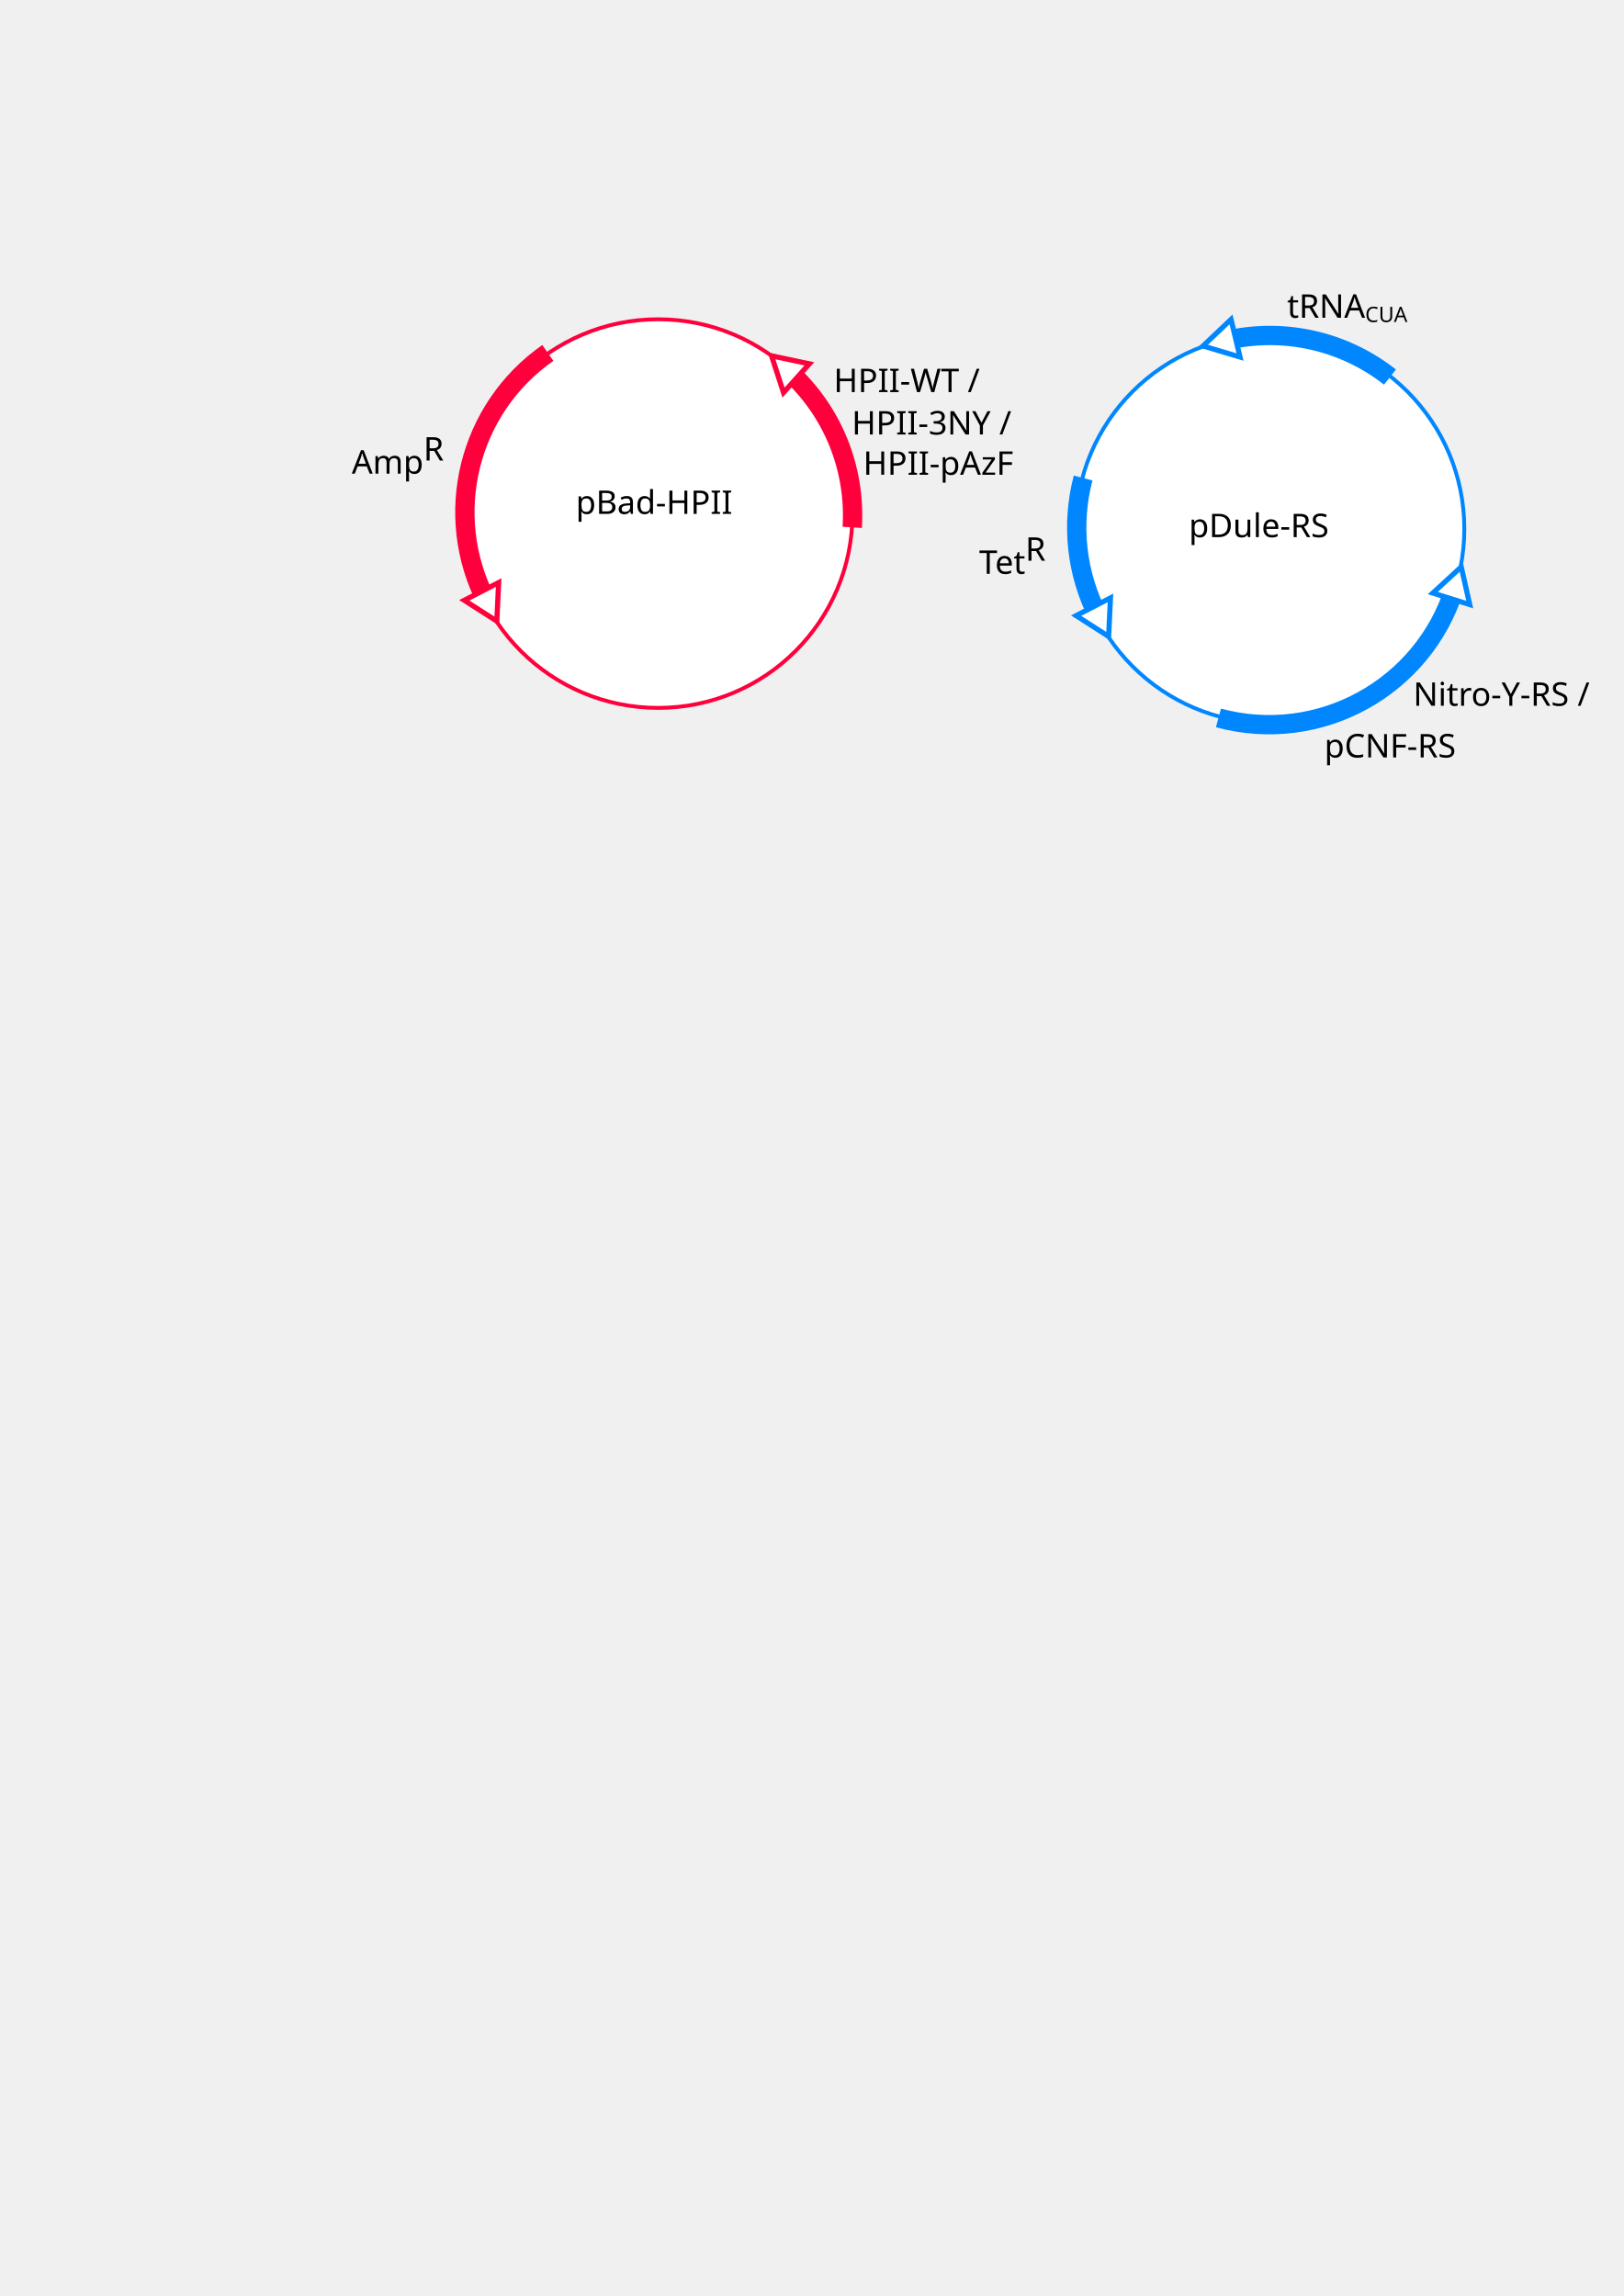
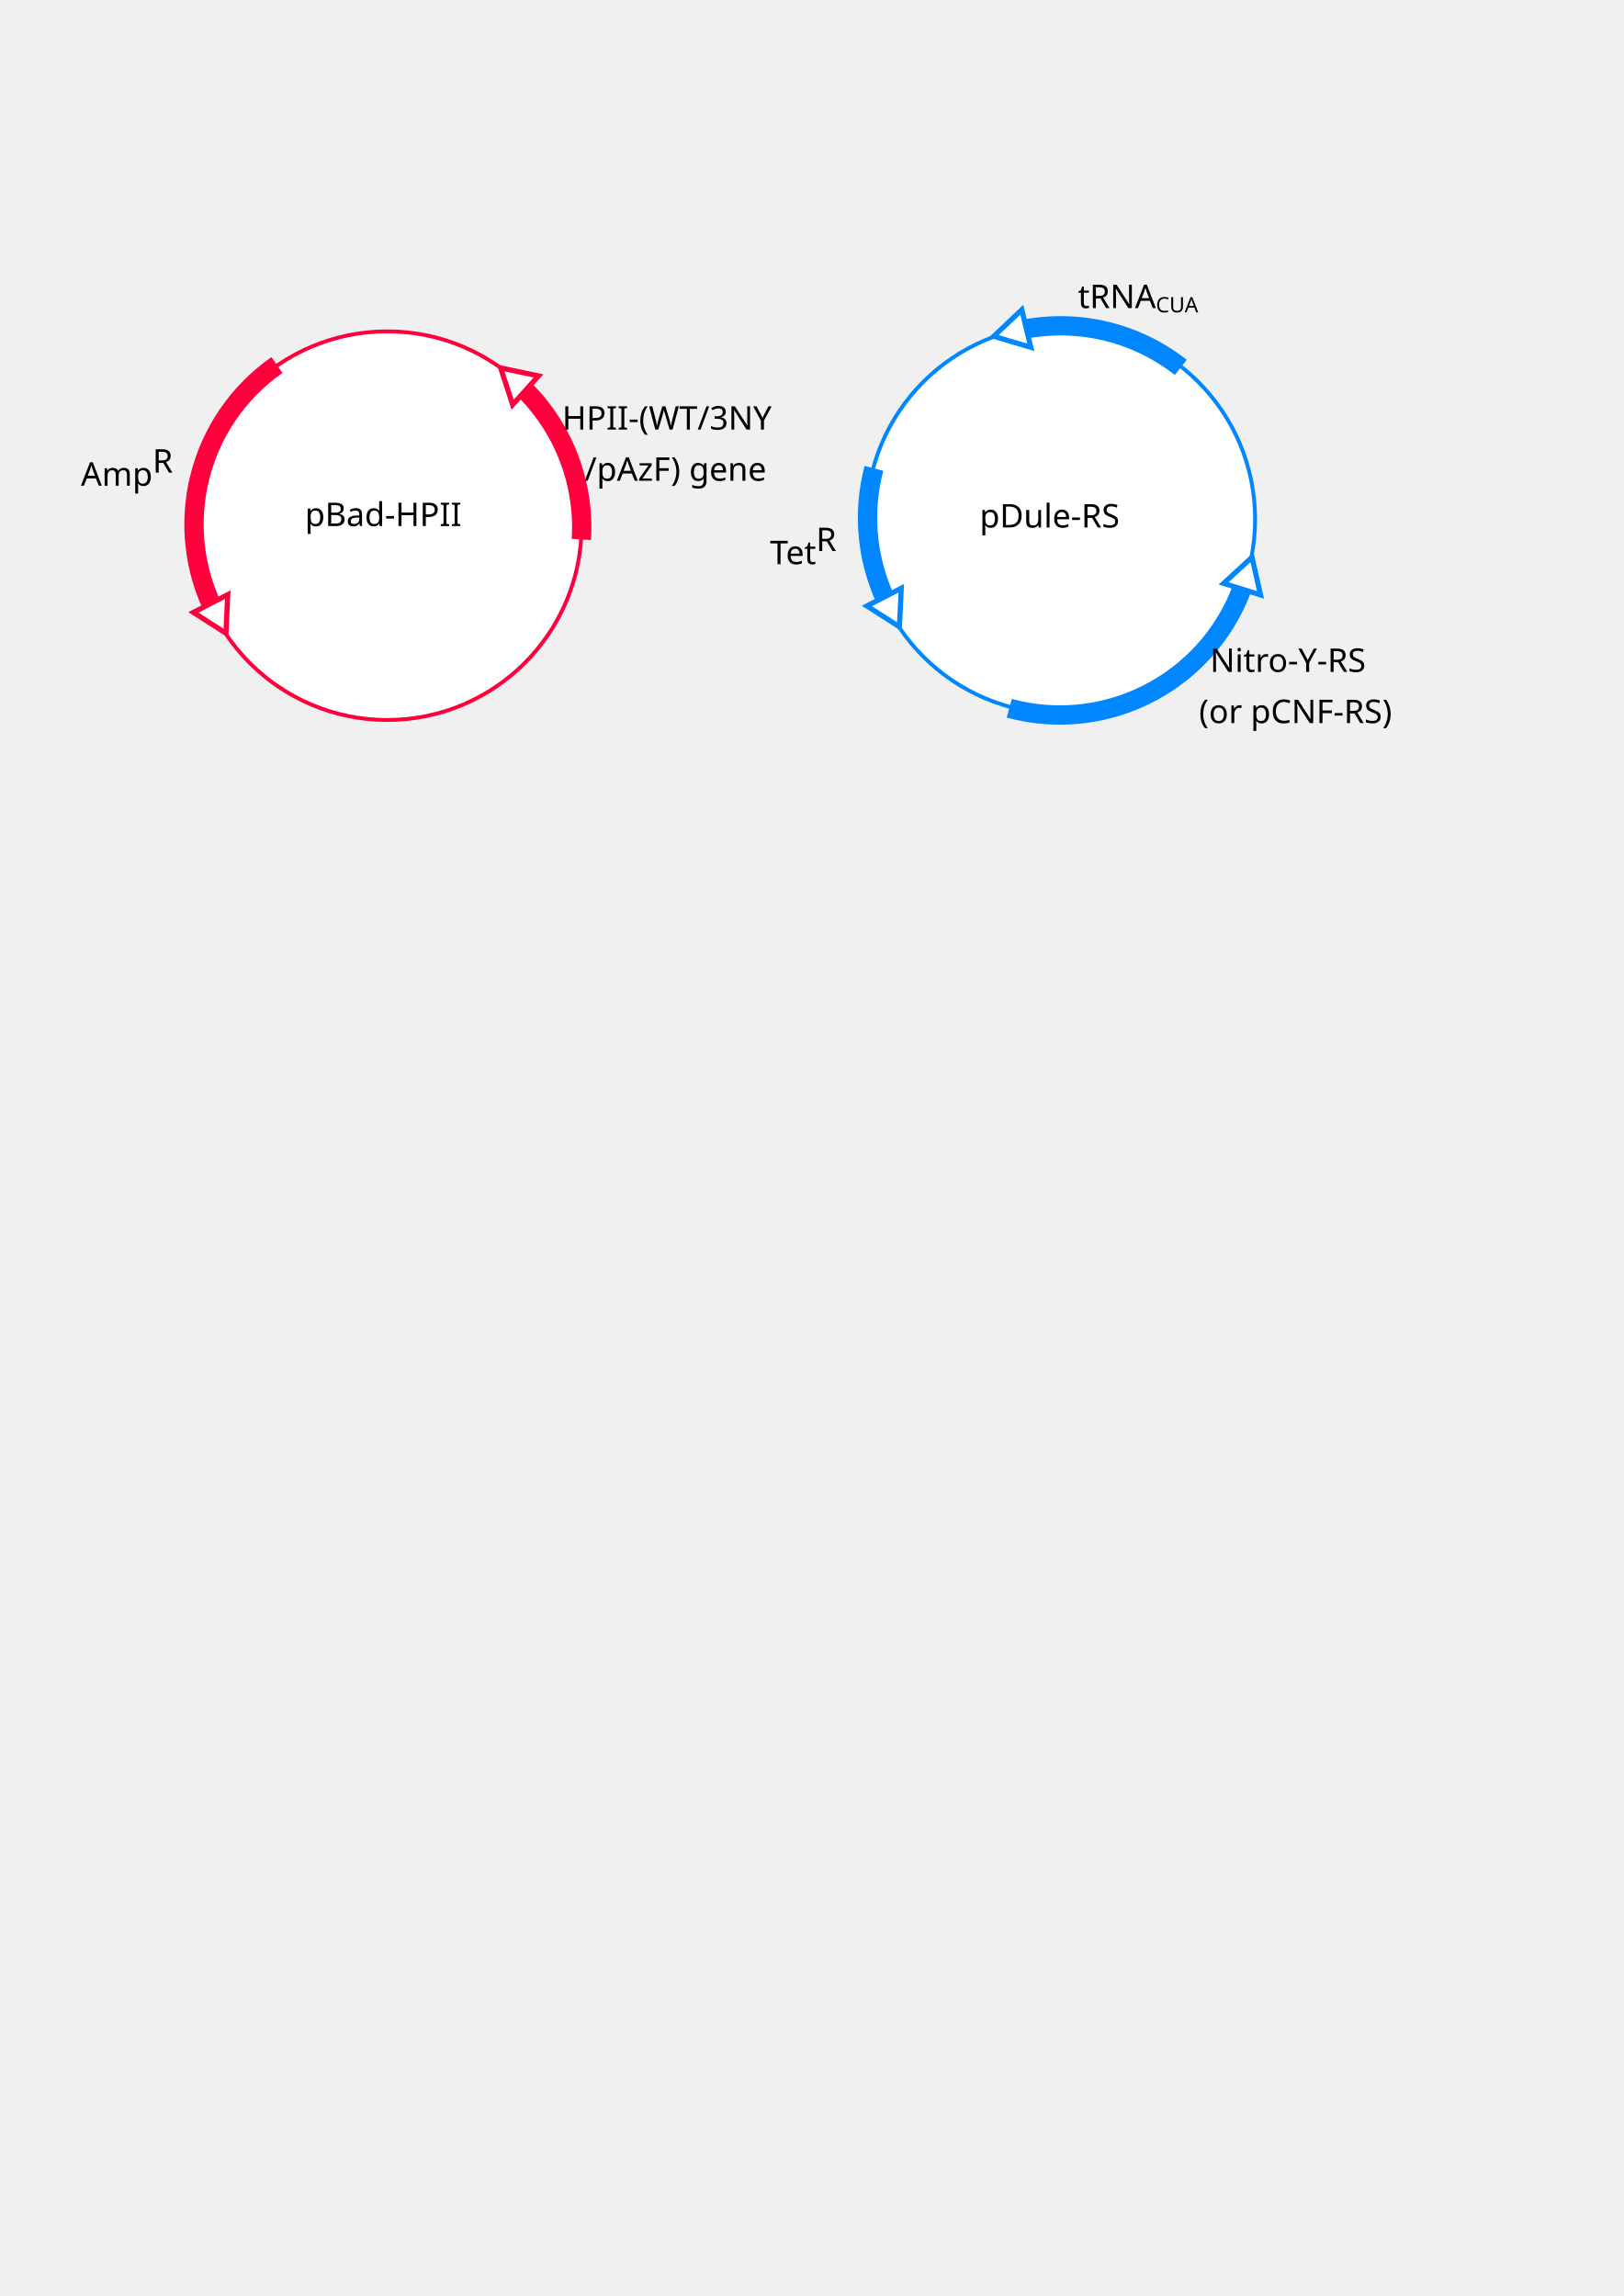
<svg xmlns="http://www.w3.org/2000/svg" width="210mm" height="297mm" viewBox="0 0 210 297" version="1.1" id="svg4817">
  <defs id="defs4811">
    <marker orient="auto" refY="0.0" refX="0.0" id="TriangleInS" style="overflow:visible">
      <path id="path4969" d="M 5.77,0.0 L -2.88,5.0 L -2.88,-5.0 L 5.77,0.0 z " style="fill-rule:evenodd;stroke:#ff003c;stroke-width:1pt;stroke-opacity:1;fill:#ffffff;fill-opacity:1" transform="scale(-0.2)" />
    </marker>
    <marker orient="auto" refY="0.0" refX="0.0" id="TriangleInM" style="overflow:visible">
      <path id="path4966" d="M 5.77,0.0 L -2.88,5.0 L -2.88,-5.0 L 5.77,0.0 z " style="fill-rule:evenodd;stroke:#ff003c;stroke-width:1pt;stroke-opacity:1;fill:#ffffff;fill-opacity:1" transform="scale(-0.4)" />
    </marker>
    <marker orient="auto" refY="0.0" refX="0.0" id="TriangleOutM" style="overflow:visible">
      <path id="path4975" d="M 5.77,0.0 L -2.88,5.0 L -2.88,-5.0 L 5.77,0.0 z " style="fill-rule:evenodd;stroke:#ff003c;stroke-width:1pt;stroke-opacity:1;fill:#ffffff;fill-opacity:1" transform="scale(0.4)" />
    </marker>
    <marker orient="auto" refY="0.0" refX="0.0" id="DotL" style="overflow:visible">
      <path id="path4891" d="M -2.5,-1.0 C -2.5,1.76 -4.74,4.0 -7.5,4.0 C -10.26,4.0 -12.5,1.76 -12.5,-1.0 C -12.5,-3.76 -10.26,-6.0 -7.5,-6.0 C -4.74,-6.0 -2.5,-3.76 -2.5,-1.0 z " style="fill-rule:evenodd;stroke:#ff003c;stroke-width:1pt;stroke-opacity:1;fill:#ffffff;fill-opacity:1" transform="scale(0.8) translate(7.4, 1)" />
    </marker>
    <marker orient="auto" refY="0.0" refX="0.0" id="Arrow2Lstart" style="overflow:visible">
      <path id="path4848" style="fill-rule:evenodd;stroke-width:0.625;stroke-linejoin:round;stroke:#ff003c;stroke-opacity:1;fill:#ffffff;fill-opacity:1" d="M 8.719,4.034 L -2.207,0.016 L 8.719,-4.002 C 6.973,-1.63 6.983,1.616 8.719,4.034 z " transform="scale(1.1) translate(1,0)" />
    </marker>
    <marker orient="auto" refY="0.0" refX="0.0" id="Arrow2Sstart" style="overflow:visible">
      <path id="path4860" style="fill-rule:evenodd;stroke-width:0.625;stroke-linejoin:round;stroke:#ff003c;stroke-opacity:1;fill:#ffffff;fill-opacity:1" d="M 8.719,4.034 L -2.207,0.016 L 8.719,-4.002 C 6.973,-1.63 6.983,1.616 8.719,4.034 z " transform="scale(0.3) translate(-2.3,0)" />
    </marker>
    <marker orient="auto" refY="0.0" refX="0.0" id="TriangleInL" style="overflow:visible">
      <path id="path4963" d="M 5.77,0.0 L -2.88,5.0 L -2.88,-5.0 L 5.77,0.0 z " style="fill-rule:evenodd;stroke:#ff003c;stroke-width:1pt;stroke-opacity:1;fill:#ffffff;fill-opacity:1" transform="scale(-0.8)" />
    </marker>
    <marker orient="auto" refY="0.0" refX="0.0" id="Tail" style="overflow:visible">
      <g id="g4878" transform="scale(-1.2)" style="stroke:#ff003c;stroke-opacity:1;fill:#ffffff;fill-opacity:1">
        <path id="path4866" d="M -3.805,-3.959 L 0.544,0" style="fill:#ffffff;fill-rule:evenodd;stroke:#ff003c;stroke-width:0.8;stroke-linecap:round;stroke-opacity:1;fill-opacity:1" />
        <path id="path4868" d="M -1.287,-3.959 L 3.062,0" style="fill:#ffffff;fill-rule:evenodd;stroke:#ff003c;stroke-width:0.8;stroke-linecap:round;stroke-opacity:1;fill-opacity:1" />
        <path id="path4870" d="M 1.305,-3.959 L 5.654,0" style="fill:#ffffff;fill-rule:evenodd;stroke:#ff003c;stroke-width:0.8;stroke-linecap:round;stroke-opacity:1;fill-opacity:1" />
        <path id="path4872" d="M -3.805,4.178 L 0.544,0.22" style="fill:#ffffff;fill-rule:evenodd;stroke:#ff003c;stroke-width:0.8;stroke-linecap:round;stroke-opacity:1;fill-opacity:1" />
        <path id="path4874" d="M -1.287,4.178 L 3.062,0.22" style="fill:#ffffff;fill-rule:evenodd;stroke:#ff003c;stroke-width:0.8;stroke-linecap:round;stroke-opacity:1;fill-opacity:1" />
        <path id="path4876" d="M 1.305,4.178 L 5.654,0.22" style="fill:#ffffff;fill-rule:evenodd;stroke:#ff003c;stroke-width:0.8;stroke-linecap:round;stroke-opacity:1;fill-opacity:1" />
      </g>
    </marker>
    <marker orient="auto" refY="0.0" refX="0.0" id="Arrow1Mstart" style="overflow:visible">
      <path id="path4836" d="M 0.0,0.0 L 5.0,-5.0 L -12.5,0.0 L 5.0,5.0 L 0.0,0.0 z " style="fill-rule:evenodd;stroke:#ff003c;stroke-width:1pt;stroke-opacity:1;fill:#ffffff;fill-opacity:1" transform="scale(0.4) translate(10,0)" />
    </marker>
    <marker orient="auto" refY="0.0" refX="0.0" id="Arrow1Lstart" style="overflow:visible">
      <path id="path4830" d="M 0.0,0.0 L 5.0,-5.0 L -12.5,0.0 L 5.0,5.0 L 0.0,0.0 z " style="fill-rule:evenodd;stroke:#ff003c;stroke-width:1pt;stroke-opacity:1;fill:#ffffff;fill-opacity:1" transform="scale(0.8) translate(12.5,0)" />
    </marker>
    <marker orient="auto" refY="0" refX="0" id="Arrow2Sstart-4" style="overflow:visible">
      <path id="path4860-5" style="fill:#ffffff;fill-opacity:1;fill-rule:evenodd;stroke:#ff003c;stroke-width:0.625;stroke-linejoin:round;stroke-opacity:1" d="M 8.719,4.034 -2.207,0.016 8.719,-4.002 c -1.745,2.372 -1.735,5.617 -6e-7,8.035 z" transform="matrix(0.3,0,0,0.3,-0.69,0)" />
    </marker>
    <marker orient="auto" refY="0" refX="0" id="TriangleInS-3" style="overflow:visible">
      <path id="path4969-6" d="M 5.77,0 -2.88,5 V -5 Z" style="fill:#ffffff;fill-opacity:1;fill-rule:evenodd;stroke:#ff003c;stroke-width:1pt;stroke-opacity:1" transform="scale(-0.2)" />
    </marker>
    <marker orient="auto" refY="0" refX="0" id="TriangleInS-3-0" style="overflow:visible">
      <path id="path4969-6-6" d="M 5.77,0 -2.88,5 V -5 Z" style="fill:#ffffff;fill-opacity:1;fill-rule:evenodd;stroke:#0087ff;stroke-width:1pt;stroke-opacity:1" transform="scale(-0.2)" />
    </marker>
    <marker orient="auto" refY="0" refX="0" id="TriangleInS-32" style="overflow:visible">
      <path id="path4969-0" d="M 5.77,0 -2.88,5 V -5 Z" style="fill:#ffffff;fill-opacity:1;fill-rule:evenodd;stroke:#0087ff;stroke-width:1pt;stroke-opacity:1" transform="scale(-0.2)" />
    </marker>
    <marker orient="auto" refY="0" refX="0" id="TriangleInS-32-5" style="overflow:visible">
      <path id="path4969-0-2" d="M 5.77,0 -2.88,5 V -5 Z" style="fill:#ffffff;fill-opacity:1;fill-rule:evenodd;stroke:#0087ff;stroke-width:1pt;stroke-opacity:1" transform="scale(-0.2)" />
    </marker>
  </defs>
  <g id="layer1">
-     <circle style="fill:#ffffff;fill-opacity:1;stroke:#ff003c;stroke-width:0.5;stroke-miterlimit:4;stroke-dasharray:none;stroke-dashoffset:0;stroke-opacity:1" id="path4821" cx="85.12" cy="66.435" r="25.135" />
-     <path style="fill:#ffffff;fill-opacity:1;stroke:#ff003c;stroke-width:2.5;stroke-miterlimit:4;stroke-dasharray:none;stroke-dashoffset:0;stroke-opacity:1;marker-start:url(#TriangleInS)" id="path4821-8-0" d="m 101.936,47.96 a 25.135,25.135 0 0 1 8.286,20.257" />
-     <path style="fill:#ffffff;fill-opacity:1;stroke:#ff003c;stroke-width:2.5;stroke-miterlimit:4;stroke-dasharray:none;stroke-dashoffset:0;stroke-opacity:1;marker-start:url(#TriangleInS-3)" id="path4821-8-0-1" d="m -86.393,-50.467 a 25.135,25.135 0 0 1 3.966,32.856" transform="rotate(-159.2661)" />
-     <text xml:space="preserve" style="font-style:normal;font-weight:normal;font-size:4.233px;line-height:6.615px;font-family:sans-serif;letter-spacing:0px;word-spacing:0px;fill:#000000;fill-opacity:1;stroke:none;stroke-width:0.265px;stroke-linecap:butt;stroke-linejoin:miter;stroke-opacity:1" x="107.825" y="50.722" id="text5225">
-       <tspan x="107.825" y="50.722" style="font-size:4.233px;line-height:1px;stroke-width:0.265px" id="tspan5251">HPII-WT /</tspan>
+     <circle style="fill:#ffffff;fill-opacity:1;stroke:#ff003c;stroke-width:0.5;stroke-miterlimit:4;stroke-dasharray:none;stroke-dashoffset:0;stroke-opacity:1" id="path4821" cx="50.085" cy="67.999" r="25.135" />
+     <path style="fill:#ffffff;fill-opacity:1;stroke:#ff003c;stroke-width:2.5;stroke-miterlimit:4;stroke-dasharray:none;stroke-dashoffset:0;stroke-opacity:1;marker-start:url(#TriangleInS)" id="path4821-8-0" d="m 66.901,49.524 a 25.135,25.135 0 0 1 8.286,20.257" />
+     <path style="fill:#ffffff;fill-opacity:1;stroke:#ff003c;stroke-width:2.5;stroke-miterlimit:4;stroke-dasharray:none;stroke-dashoffset:0;stroke-opacity:1;marker-start:url(#TriangleInS-3)" id="path4821-8-0-1" d="m -54.181,-64.333 a 25.135,25.135 0 0 1 3.966,32.856" transform="rotate(-159.2661)" />
+     <text xml:space="preserve" style="font-style:normal;font-weight:normal;font-size:4.233px;line-height:6.615px;font-family:sans-serif;letter-spacing:0px;word-spacing:0px;fill:#000000;fill-opacity:1;stroke:none;stroke-width:0.265px;stroke-linecap:butt;stroke-linejoin:miter;stroke-opacity:1" x="90.112" y="55.571" id="text5225">
+       <tspan x="90.112" y="55.571" style="font-size:4.233px;line-height:0px;text-align:center;text-anchor:middle;stroke-width:0.265px" id="tspan5251" dy="0">HPII-(WT/3NY</tspan>
+       <tspan x="90.112" y="62.185" style="font-size:4.233px;line-height:0px;text-align:center;text-anchor:middle;stroke-width:0.265px" id="tspan5512">/pAzF) gene</tspan>
    </text>
-     <text xml:space="preserve" style="font-style:normal;font-weight:normal;font-size:4.233px;line-height:6.615px;font-family:sans-serif;letter-spacing:0px;word-spacing:0px;fill:#000000;fill-opacity:1;stroke:none;stroke-width:0.265px;stroke-linecap:butt;stroke-linejoin:miter;stroke-opacity:1" x="45.5" y="61.263" id="text5240">
-       <tspan id="tspan5238" x="45.5" y="61.263" style="font-size:4.233px;stroke-width:0.265px">Amp<tspan style="font-size:4.233px;baseline-shift:super" id="tspan5242">R</tspan>
+     <text xml:space="preserve" style="font-style:normal;font-weight:normal;font-size:4.233px;line-height:6.615px;font-family:sans-serif;letter-spacing:0px;word-spacing:0px;fill:#000000;fill-opacity:1;stroke:none;stroke-width:0.265px;stroke-linecap:butt;stroke-linejoin:miter;stroke-opacity:1" x="10.465" y="62.827" id="text5240">
+       <tspan id="tspan5238" x="10.465" y="62.827" style="font-size:4.233px;stroke-width:0.265px">Amp<tspan style="font-size:4.233px;baseline-shift:super" id="tspan5242">R</tspan>
      </tspan>
    </text>
-     <text xml:space="preserve" style="font-style:normal;font-weight:normal;font-size:4.233px;line-height:6.615px;font-family:sans-serif;letter-spacing:0px;word-spacing:0px;fill:#000000;fill-opacity:1;stroke:none;stroke-width:0.265px;stroke-linecap:butt;stroke-linejoin:miter;stroke-opacity:1" x="111.633" y="61.413" id="text5259">
-       <tspan x="111.633" y="61.413" style="font-size:4.233px;stroke-width:0.265px" id="tspan5263">HPII-pAzF</tspan>
-     </text>
-     <text xml:space="preserve" style="font-style:normal;font-weight:normal;font-size:4.233px;line-height:6.615px;font-family:sans-serif;letter-spacing:0px;word-spacing:0px;fill:#000000;fill-opacity:1;stroke:none;stroke-width:0.265px;stroke-linecap:butt;stroke-linejoin:miter;stroke-opacity:1" x="110.163" y="56.201" id="text5267">
-       <tspan x="110.163" y="56.201" style="font-size:4.233px;stroke-width:0.265px" id="tspan5271">HPII-3NY /</tspan>
-     </text>
-     <circle style="fill:#ffffff;fill-opacity:1;stroke:#0087ff;stroke-width:0.5;stroke-miterlimit:4;stroke-dasharray:none;stroke-dashoffset:0;stroke-opacity:1" id="path4821-6" cx="164.25" cy="68.419" r="25.135" />
-     <path style="fill:#ffffff;fill-opacity:1;stroke:#0087ff;stroke-width:2.5;stroke-miterlimit:4;stroke-dasharray:none;stroke-dashoffset:0;stroke-opacity:1;marker-start:url(#TriangleInS-32)" id="path4821-8-0-15" d="m 53.748,155.381 a 25.135,25.135 0 0 1 8.286,20.257" transform="rotate(-55.36656)" />
-     <path style="fill:#ffffff;fill-opacity:1;stroke:#0087ff;stroke-width:2.5;stroke-miterlimit:4;stroke-dasharray:none;stroke-dashoffset:0;stroke-opacity:1;marker-start:url(#TriangleInS-3-0)" id="path4821-8-0-1-5" d="m -161.101,-24.309 a 25.135,25.135 0 0 1 8.197,16.071" transform="rotate(-159.2661)" />
-     <text xml:space="preserve" style="font-style:normal;font-weight:normal;font-size:4.233px;line-height:6.615px;font-family:sans-serif;letter-spacing:0px;word-spacing:0px;fill:#000000;fill-opacity:1;stroke:none;stroke-width:0.265px;stroke-linecap:butt;stroke-linejoin:miter;stroke-opacity:1" x="166.469" y="41.102" id="text5225-4">
-       <tspan x="166.469" y="41.102" style="font-size:4.233px;line-height:1px;stroke-width:0.265px" id="tspan5251-7">tRNA<tspan style="font-size:65%;baseline-shift:sub" id="tspan6082">CUA</tspan>
+     <circle style="fill:#ffffff;fill-opacity:1;stroke:#0087ff;stroke-width:0.5;stroke-miterlimit:4;stroke-dasharray:none;stroke-dashoffset:0;stroke-opacity:1" id="path4821-6" cx="137.192" cy="67.168" r="25.135" />
+     <path style="fill:#ffffff;fill-opacity:1;stroke:#0087ff;stroke-width:2.5;stroke-miterlimit:4;stroke-dasharray:none;stroke-dashoffset:0;stroke-opacity:1;marker-start:url(#TriangleInS-32)" id="path4821-8-0-15" d="m 39.4,132.406 a 25.135,25.135 0 0 1 8.286,20.257" transform="rotate(-55.36656)" />
+     <path style="fill:#ffffff;fill-opacity:1;stroke:#0087ff;stroke-width:2.5;stroke-miterlimit:4;stroke-dasharray:none;stroke-dashoffset:0;stroke-opacity:1;marker-start:url(#TriangleInS-3-0)" id="path4821-8-0-1-5" d="m -135.352,-32.718 a 25.135,25.135 0 0 1 8.197,16.071" transform="rotate(-159.2661)" />
+     <text xml:space="preserve" style="font-style:normal;font-weight:normal;font-size:4.233px;line-height:6.615px;font-family:sans-serif;letter-spacing:0px;word-spacing:0px;fill:#000000;fill-opacity:1;stroke:none;stroke-width:0.265px;stroke-linecap:butt;stroke-linejoin:miter;stroke-opacity:1" x="139.41" y="39.851" id="text5225-4">
+       <tspan x="139.41" y="39.851" style="font-size:4.233px;line-height:1px;stroke-width:0.265px" id="tspan5251-7">tRNA<tspan style="font-size:65%;baseline-shift:sub" id="tspan6082">CUA</tspan>
      </tspan>
    </text>
-     <text xml:space="preserve" style="font-style:normal;font-weight:normal;font-size:4.233px;line-height:6.615px;font-family:sans-serif;letter-spacing:0px;word-spacing:0px;fill:#000000;fill-opacity:1;stroke:none;stroke-width:0.265px;stroke-linecap:butt;stroke-linejoin:miter;stroke-opacity:1" x="126.634" y="74.227" id="text5240-6">
-       <tspan id="tspan5238-5" x="126.634" y="74.227" style="font-size:4.233px;stroke-width:0.265px">Tet<tspan style="font-size:4.233px;baseline-shift:super" id="tspan5345">R</tspan>
+     <text xml:space="preserve" style="font-style:normal;font-weight:normal;font-size:4.233px;line-height:6.615px;font-family:sans-serif;letter-spacing:0px;word-spacing:0px;fill:#000000;fill-opacity:1;stroke:none;stroke-width:0.265px;stroke-linecap:butt;stroke-linejoin:miter;stroke-opacity:1" x="99.575" y="72.976" id="text5240-6">
+       <tspan id="tspan5238-5" x="99.575" y="72.976" style="font-size:4.233px;stroke-width:0.265px">Tet<tspan style="font-size:4.233px;baseline-shift:super" id="tspan5345">R</tspan>
      </tspan>
    </text>
-     <path style="fill:#ffffff;fill-opacity:1;stroke:#0087ff;stroke-width:2.5;stroke-miterlimit:4;stroke-dasharray:none;stroke-dashoffset:0;stroke-opacity:1;marker-start:url(#TriangleInS-32-5)" id="path4821-8-0-15-5" d="m 147.552,-139.317 a 25.135,25.135 0 0 1 2.533,34.758" transform="rotate(65.37549)" />
-     <text xml:space="preserve" style="font-style:normal;font-weight:normal;font-size:4.233px;line-height:6.615px;font-family:sans-serif;letter-spacing:0px;word-spacing:0px;fill:#000000;fill-opacity:1;stroke:none;stroke-width:0.265px;stroke-linecap:butt;stroke-linejoin:miter;stroke-opacity:1" x="182.776" y="91.295" id="text5370">
-       <tspan id="tspan5368" x="182.776" y="91.295" style="font-size:4.233px;stroke-width:0.265px">Nitro-Y-RS /</tspan>
+     <path style="fill:#ffffff;fill-opacity:1;stroke:#0087ff;stroke-width:2.5;stroke-miterlimit:4;stroke-dasharray:none;stroke-dashoffset:0;stroke-opacity:1;marker-start:url(#TriangleInS-32-5)" id="path4821-8-0-15-5" d="m 135.141,-115.241 a 25.135,25.135 0 0 1 2.533,34.758" transform="rotate(65.37549)" />
+     <text xml:space="preserve" style="font-style:normal;font-weight:normal;font-size:4.233px;line-height:6.615px;font-family:sans-serif;letter-spacing:0px;word-spacing:0px;fill:#000000;fill-opacity:1;stroke:none;stroke-width:0.265px;stroke-linecap:butt;stroke-linejoin:miter;stroke-opacity:1" x="170.304" y="86.916" id="text5370">
+       <tspan id="tspan5368" x="170.978" y="86.916" style="font-size:4.233px;text-align:center;text-anchor:middle;stroke-width:0.265px">Nitro-Y-RS </tspan>
+       <tspan x="170.304" y="93.53" style="font-size:4.233px;text-align:center;text-anchor:middle;stroke-width:0.265px" id="tspan5524">(or pCNF-RS)</tspan>
    </text>
-     <text xml:space="preserve" style="font-style:normal;font-weight:normal;font-size:4.233px;line-height:6.615px;font-family:sans-serif;letter-spacing:0px;word-spacing:0px;fill:#000000;fill-opacity:1;stroke:none;stroke-width:0.265px;stroke-linecap:butt;stroke-linejoin:miter;stroke-opacity:1" x="171.283" y="97.977" id="text5374">
-       <tspan id="tspan5372" x="171.283" y="97.977" style="font-size:4.233px;stroke-width:0.265px">pCNF-RS</tspan>
+     <text xml:space="preserve" style="font-style:normal;font-weight:normal;font-size:4.233px;line-height:6.615px;font-family:sans-serif;letter-spacing:0px;word-spacing:0px;fill:#000000;fill-opacity:1;stroke:none;stroke-width:0.265px;stroke-linecap:butt;stroke-linejoin:miter;stroke-opacity:1" x="39.437" y="68.044" id="text5378">
+       <tspan id="tspan5376" x="39.437" y="68.044" style="stroke-width:0.265px">pBad-HPII</tspan>
    </text>
-     <text xml:space="preserve" style="font-style:normal;font-weight:normal;font-size:4.233px;line-height:6.615px;font-family:sans-serif;letter-spacing:0px;word-spacing:0px;fill:#000000;fill-opacity:1;stroke:none;stroke-width:0.265px;stroke-linecap:butt;stroke-linejoin:miter;stroke-opacity:1" x="74.472" y="66.48" id="text5378">
-       <tspan id="tspan5376" x="74.472" y="66.48" style="stroke-width:0.265px">pBad-HPII</tspan>
+     <text xml:space="preserve" style="font-style:normal;font-weight:normal;font-size:4.233px;line-height:6.615px;font-family:sans-serif;letter-spacing:0px;word-spacing:0px;fill:#000000;fill-opacity:1;stroke:none;stroke-width:0.265px;stroke-linecap:butt;stroke-linejoin:miter;stroke-opacity:1" x="126.7" y="68.232" id="text5378-4">
+       <tspan id="tspan5376-7" x="126.7" y="68.232" style="stroke-width:0.265px">pDule-RS</tspan>
    </text>
-     <text xml:space="preserve" style="font-style:normal;font-weight:normal;font-size:4.233px;line-height:6.615px;font-family:sans-serif;letter-spacing:0px;word-spacing:0px;fill:#000000;fill-opacity:1;stroke:none;stroke-width:0.265px;stroke-linecap:butt;stroke-linejoin:miter;stroke-opacity:1" x="153.758" y="69.483" id="text5378-4">
-       <tspan id="tspan5376-7" x="153.758" y="69.483" style="stroke-width:0.265px">pDule-RS</tspan>
+     <text xml:space="preserve" style="font-style:normal;font-weight:normal;font-size:4.233px;line-height:6.615px;font-family:sans-serif;letter-spacing:0px;word-spacing:0px;fill:#000000;fill-opacity:1;stroke:none;stroke-width:0.265px;stroke-linecap:butt;stroke-linejoin:miter;stroke-opacity:1" x="96.034" y="61.919" id="text5516">
+       <tspan id="tspan5514" x="96.034" y="66.326" style="stroke-width:0.265px" />
+     </text>
+     <text xml:space="preserve" style="font-style:normal;font-weight:normal;font-size:4.233px;line-height:6.615px;font-family:sans-serif;letter-spacing:0px;word-spacing:0px;fill:#000000;fill-opacity:1;stroke:none;stroke-width:0.265px;stroke-linecap:butt;stroke-linejoin:miter;stroke-opacity:1" x="177.835" y="88.665" id="text5520">
+       <tspan id="tspan5518" x="177.835" y="93.072" style="stroke-width:0.265px" />
+       <tspan x="177.835" y="99.687" style="stroke-width:0.265px" id="tspan5522" />
    </text>
  </g>
</svg>
